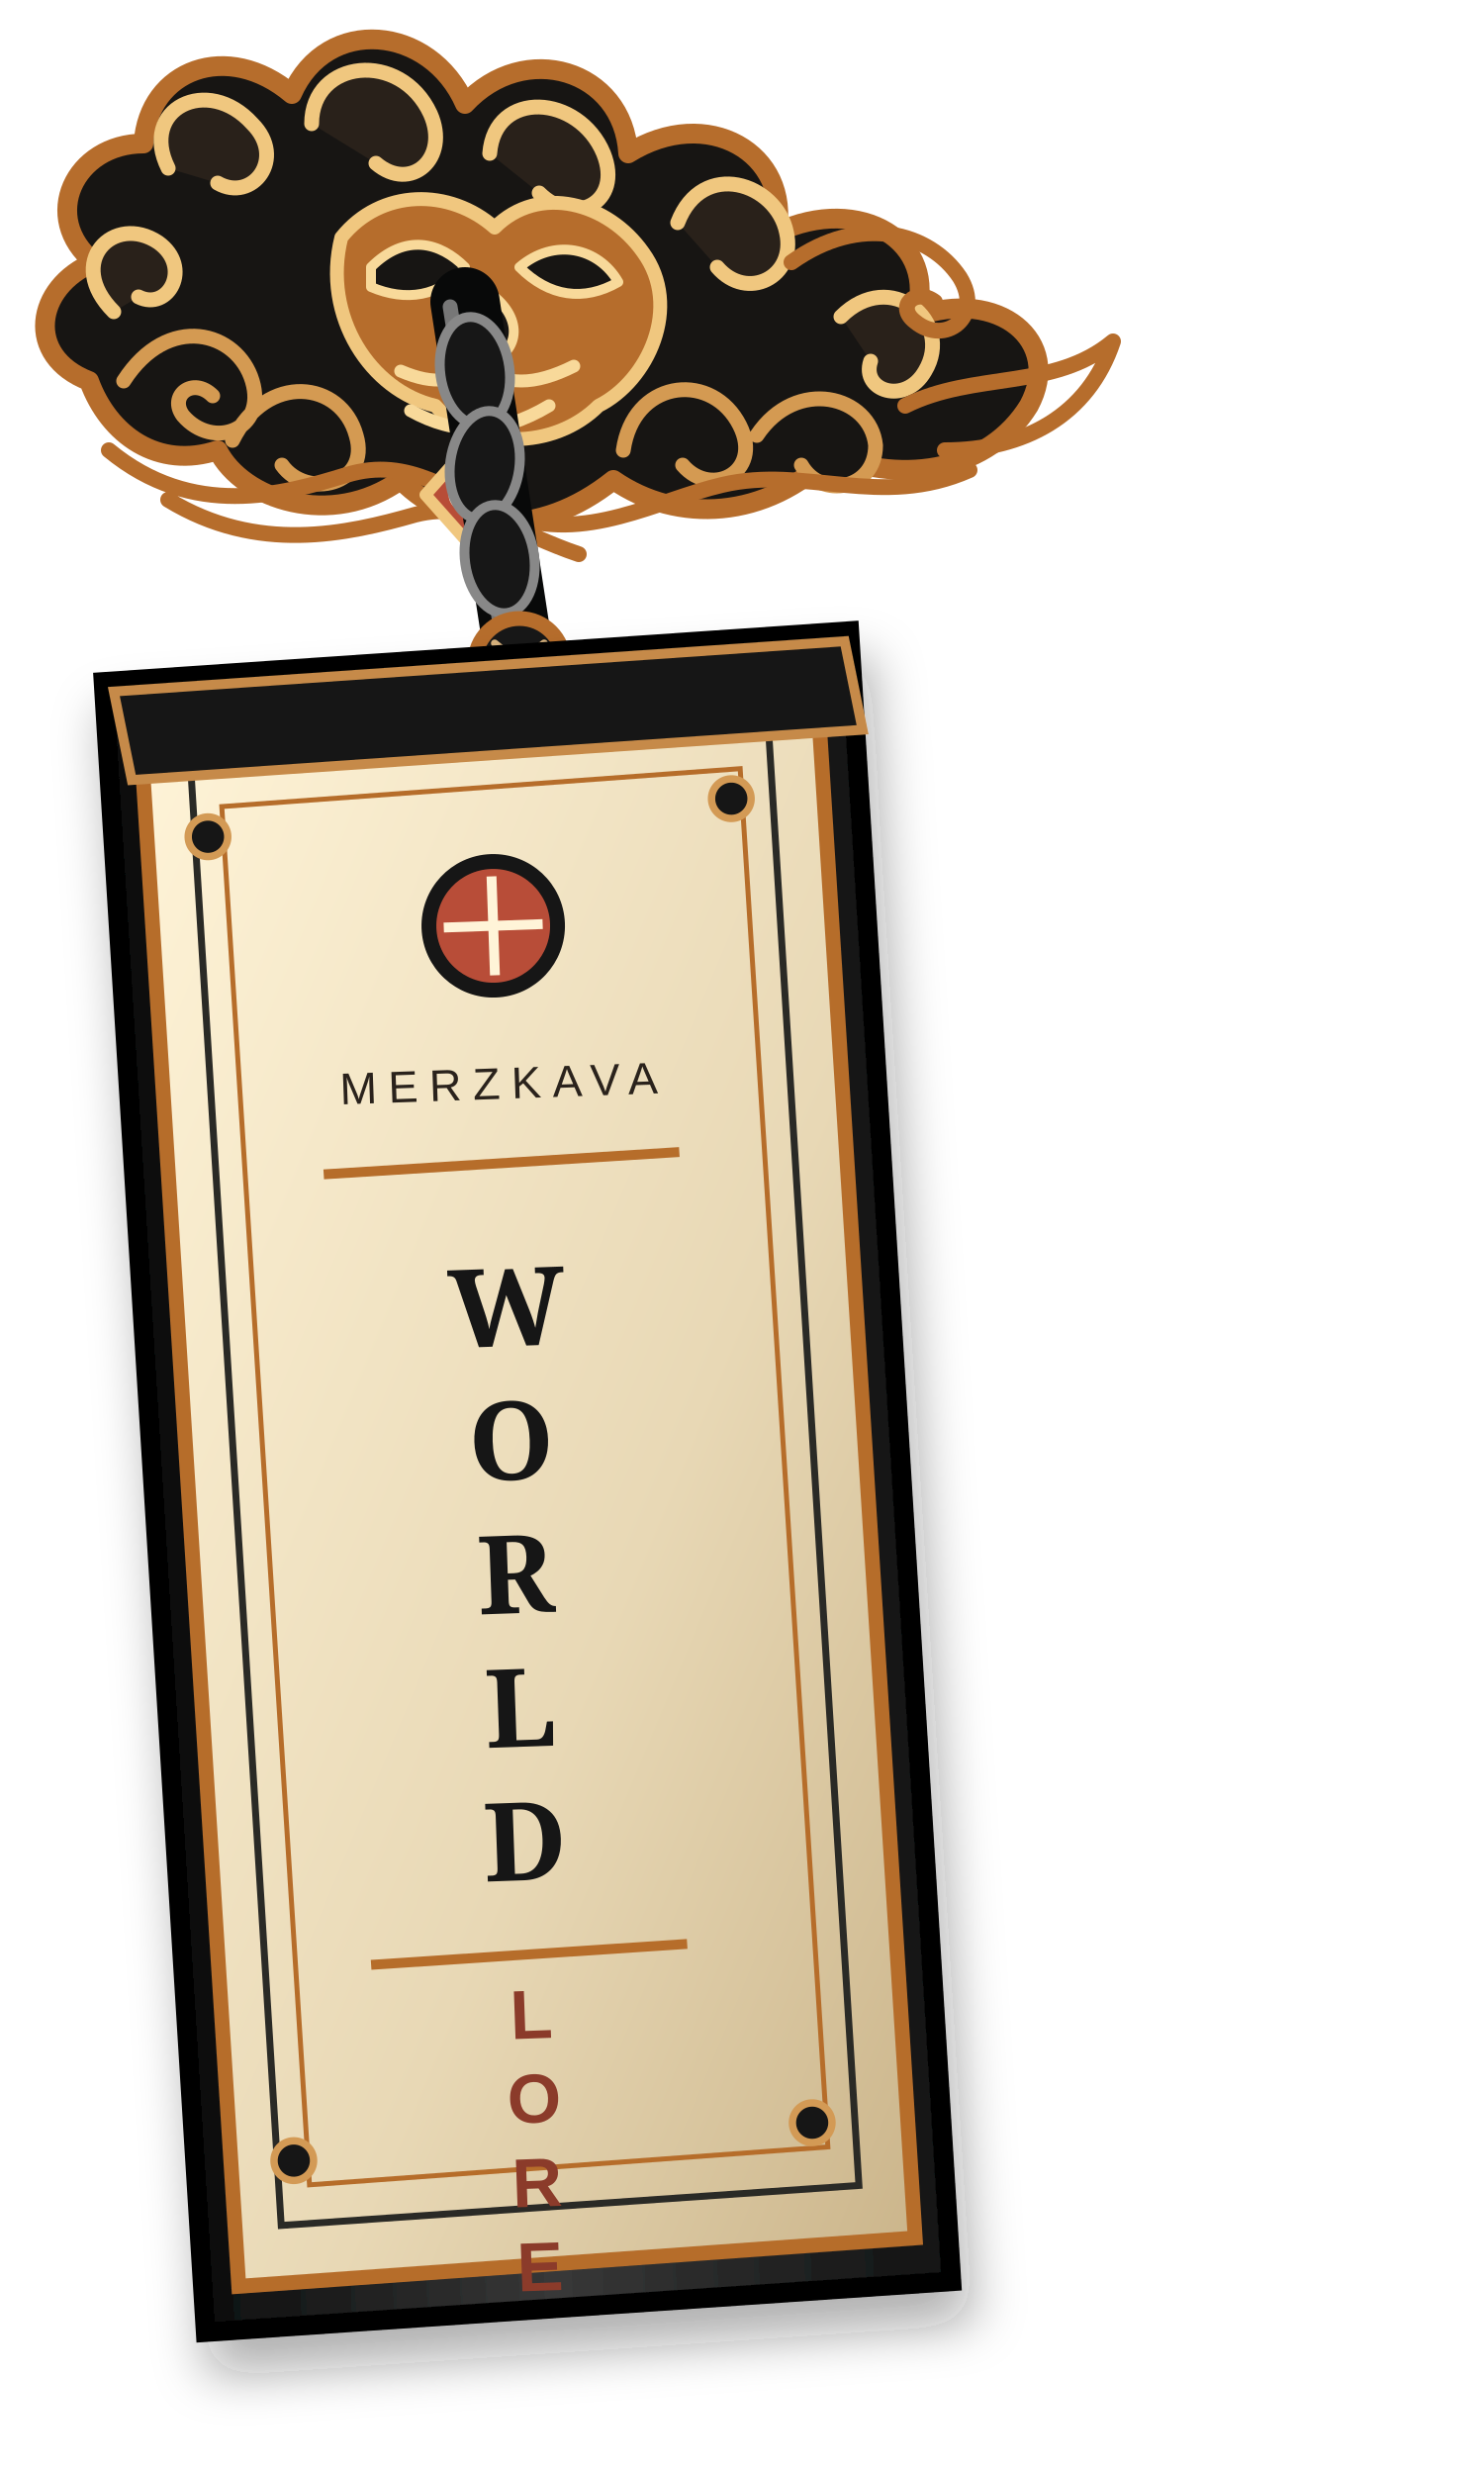
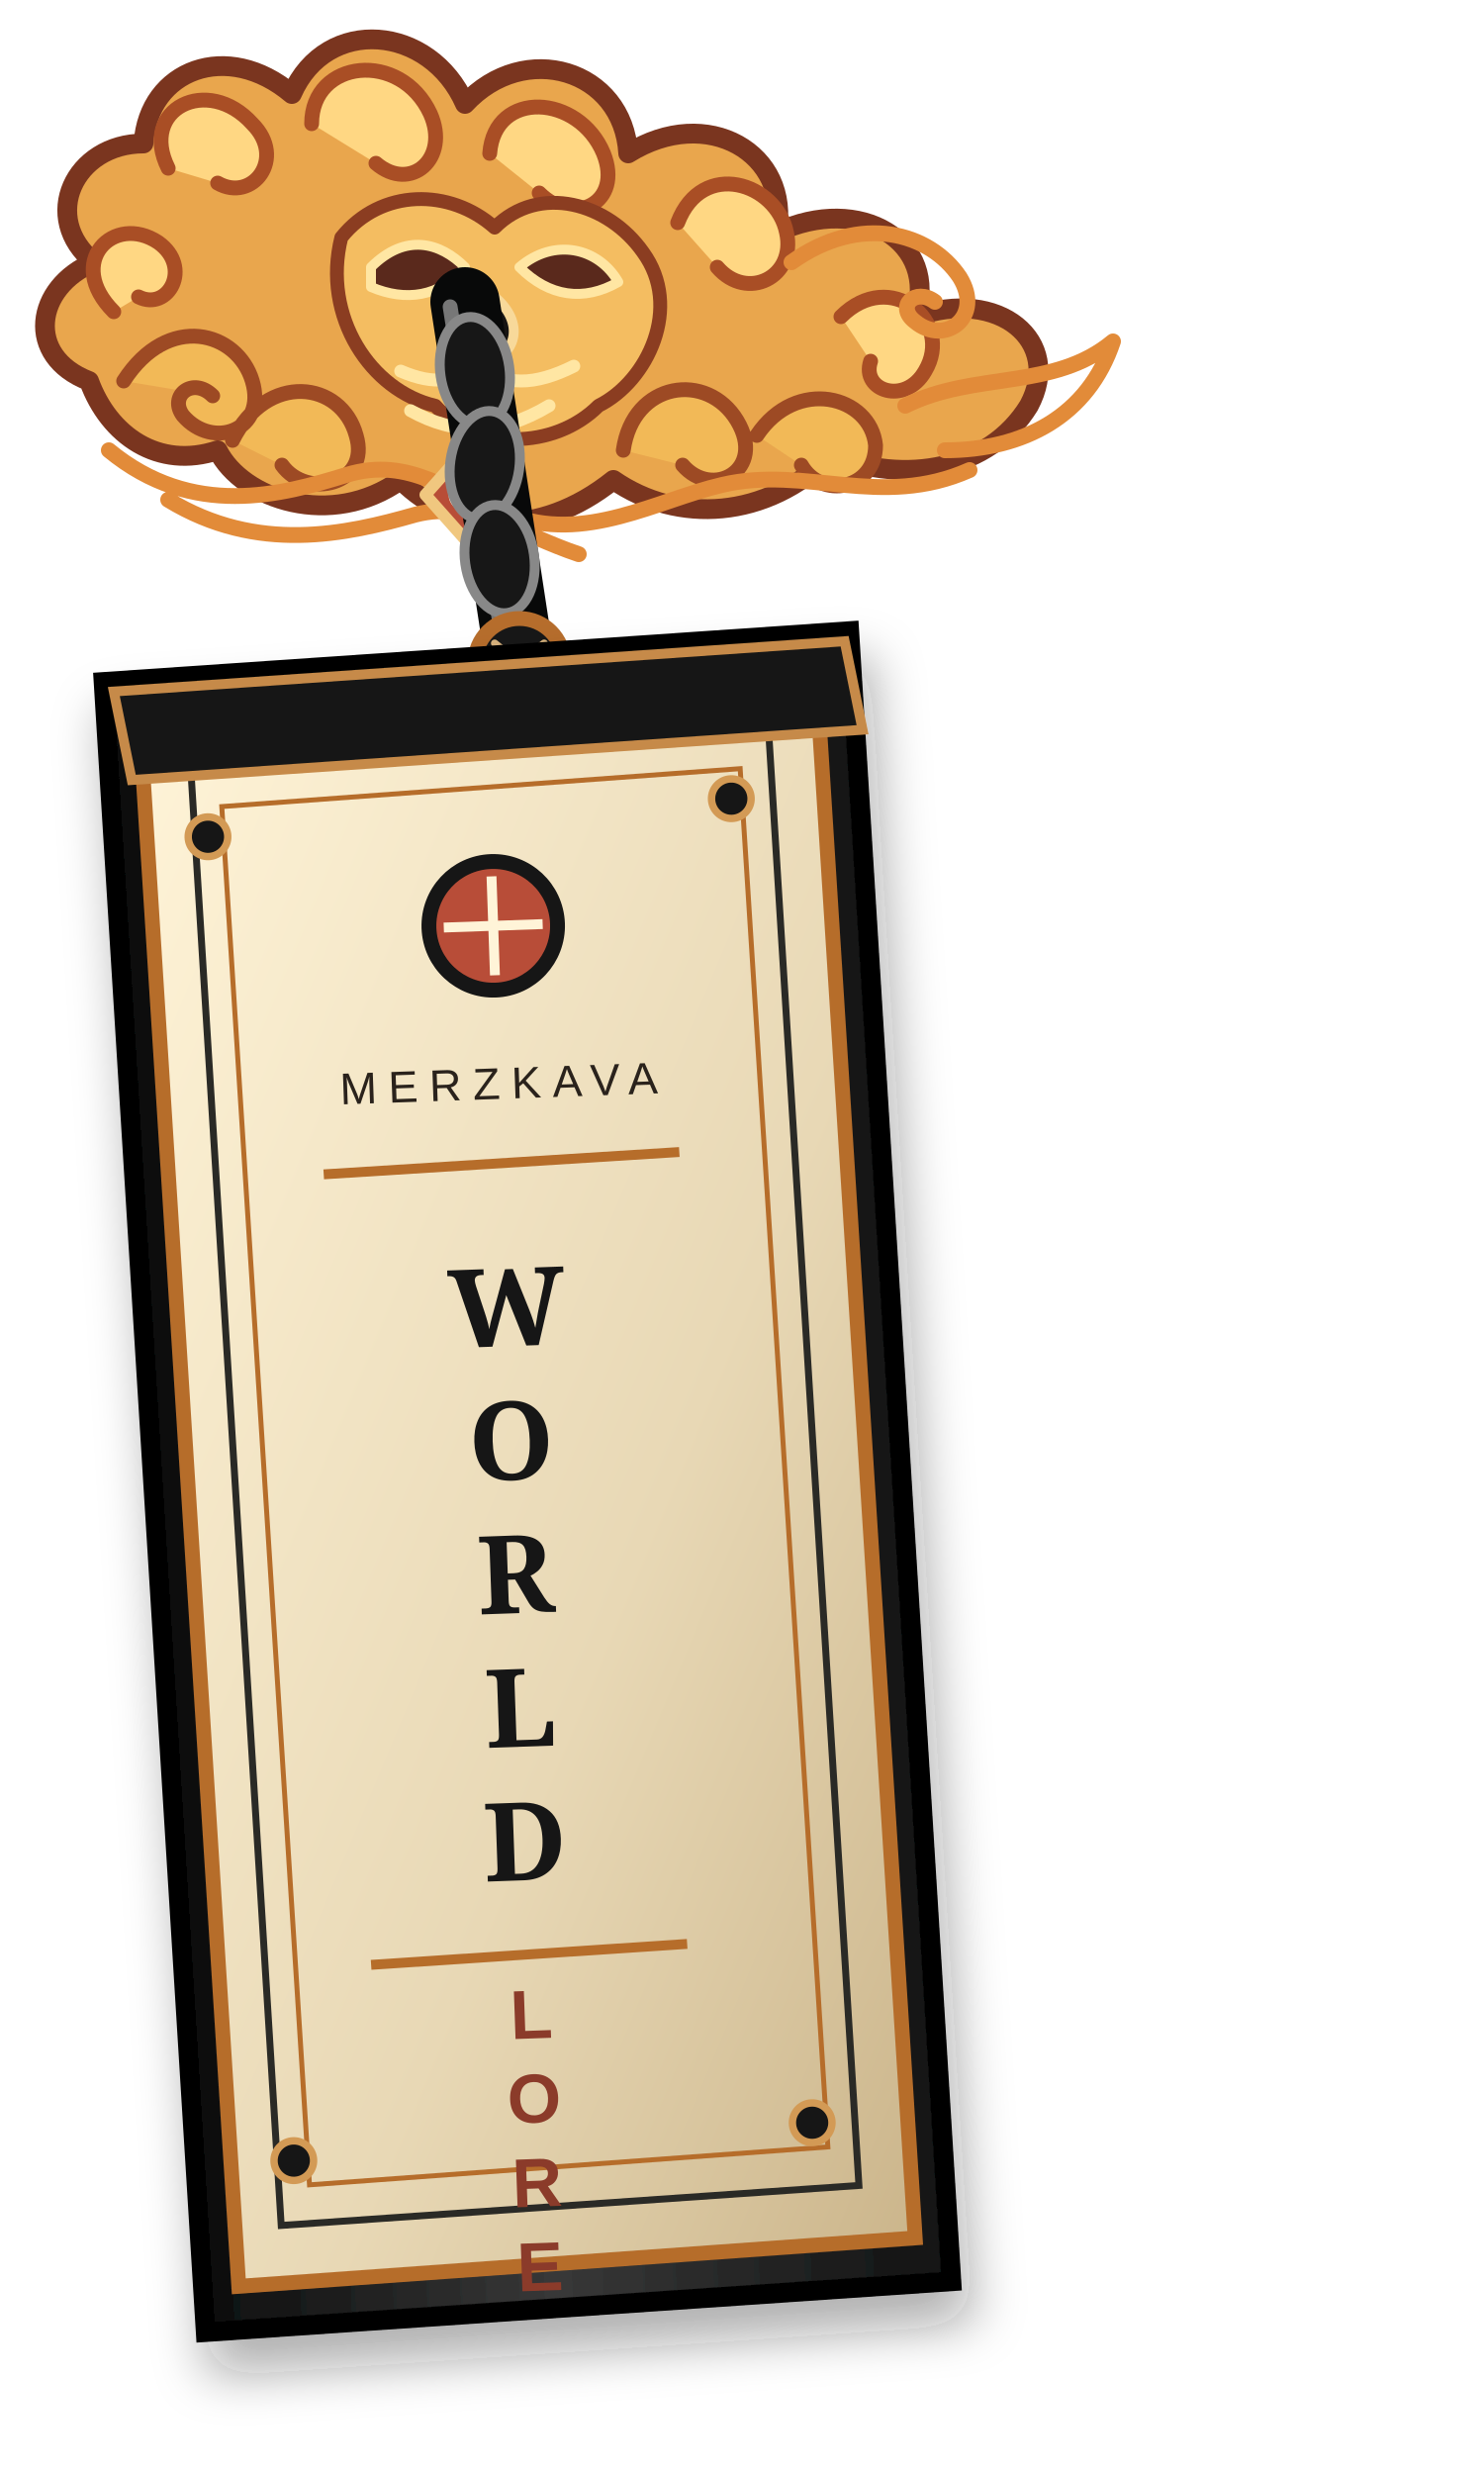
<svg xmlns="http://www.w3.org/2000/svg" width="300" height="500" viewBox="0 0 300 500" role="img" aria-labelledby="title">
  <defs>
    <linearGradient id="paper" x1="0" y1="0" x2="1" y2="1">
      <stop stop-color="#FFF4D8" />
      <stop offset=".6" stop-color="#E8D8B5" />
      <stop offset="1" stop-color="#CBB58B" />
    </linearGradient>
    <linearGradient id="iron" x1="0" y1="0" x2="1" y2="0">
      <stop stop-color="#080909" />
      <stop offset=".5" stop-color="#383838" />
      <stop offset="1" stop-color="#111212" />
    </linearGradient>
    <filter id="shadow" x="-30%" y="-20%" width="170%" height="160%">
      <feDropShadow dx="2" dy="7" stdDeviation="5" flood-color="#151515" flood-opacity=".34" />
    </filter>
  </defs>
  <g stroke-linecap="round" stroke-linejoin="round">
-     <path d="M18 77 C5 72 7 58 19 53 C8 44 15 29 29 29 C30 14 46 8 59 19  C66 3 87 5 94 21 C106 8 126 14 127 31 C143 21 160 31 157 47  C174 39 190 49 185 64 C202 58 215 69 208 82  C200 95 183 98 168 92 C155 105 137 106 124 97  C109 109 92 108 81 97 C67 107 49 101 44 91 C32 95 22 88 18 77 Z" fill="#171513" stroke="#B66D2C" stroke-width="4" />
-     <path d="M23 63 C13 53 23 43 32 49 C39 54 34 63 28 60  M34 34 C28 22 42 15 51 25 C58 32 51 41 44 37  M63 25 C63 12 81 10 87 23 C91 32 83 39 76 33  M99 31 C100 18 117 19 122 31 C126 41 116 46 109 39  M137 45 C142 32 157 37 159 47 C161 56 151 61 145 54  M170 64 C180 54 193 65 187 75 C183 82 174 79 176 73" fill="#29211A" stroke="#F0C77F" stroke-width="3" />
-     <path d="M69 48 C77 38 91 38 100 46 C109 37 123 41 130 51  C138 62 131 77 121 82 C112 91 96 91 88 82 C75 79 65 64 69 48 Z" fill="#B66D2C" stroke="#F0C77F" stroke-width="2.8" />
-     <path d="M75 54 C82 47 89 49 94 54 C89 60 82 61 75 58 Z  M105 54 C112 48 121 50 125 57 C118 61 111 60 105 54 Z" fill="#171513" stroke="#F8D99A" stroke-width="2" />
+     <path d="M18 77 C5 72 7 58 19 53 C8 44 15 29 29 29 C30 14 46 8 59 19  C66 3 87 5 94 21 C106 8 126 14 127 31 C143 21 160 31 157 47  C174 39 190 49 185 64 C202 58 215 69 208 82  C200 95 183 98 168 92 C155 105 137 106 124 97  C109 109 92 108 81 97 C67 107 49 101 44 91 C32 95 22 88 18 77 Z" fill="#E9A64D" stroke="#7A351F" stroke-width="4" />
+     <path d="M23 63 C13 53 23 43 32 49 C39 54 34 63 28 60  M34 34 C28 22 42 15 51 25 C58 32 51 41 44 37  M63 25 C63 12 81 10 87 23 C91 32 83 39 76 33  M99 31 C100 18 117 19 122 31 C126 41 116 46 109 39  M137 45 C142 32 157 37 159 47 C161 56 151 61 145 54  M170 64 C180 54 193 65 187 75 C183 82 174 79 176 73" fill="#FFD783" stroke="#A94E25" stroke-width="3" />
+     <path d="M69 48 C77 38 91 38 100 46 C109 37 123 41 130 51  C138 62 131 77 121 82 C112 91 96 91 88 82 C75 79 65 64 69 48 Z" fill="#F4BD61" stroke="#8B3D21" stroke-width="2.8" />
+     <path d="M75 54 C82 47 89 49 94 54 C89 60 82 61 75 58 Z  M105 54 C112 48 121 50 125 57 C118 61 111 60 105 54 Z" fill="#5A291C" stroke="#FFE6A3" stroke-width="2" />
    <path d="M95 60 C88 65 89 72 97 74 C105 72 106 65 100 60 Z" fill="#171513" stroke="#F8D99A" stroke-width="2" />
-     <path d="M81 75 C88 78 92 77 97 74 C102 78 108 78 116 74  M83 83 C92 88 101 88 111 82" fill="none" stroke="#F8D99A" stroke-width="2.6" />
-     <path d="M25 77 C34 63 48 67 51 77 C54 87 43 91 37 84 C34 80 39 76 43 80  M47 89 C54 75 69 77 72 88 C75 98 62 101 57 94  M126 91 C128 77 143 75 149 85 C155 95 144 101 138 94  M153 88 C161 76 176 80 177 90 C177 99 166 101 162 94" fill="#171513" stroke="#D49A52" stroke-width="3" />
-     <path d="M22 91 C39 105 57 100 70 96 C83 92 91 100 103 104  C118 110 133 101 146 98 C163 94 178 103 196 95  M34 101 C52 112 70 108 84 104 C96 101 105 108 117 112  M160 53 C174 43 188 47 194 56 C199 64 191 70 185 65  C181 62 185 58 189 61  M183 82 C197 75 213 79 225 69 C220 84 207 91 191 91" fill="none" stroke="#B66D2C" stroke-width="3.2" />
+     <path d="M81 75 C88 78 92 77 97 74 C102 78 108 78 116 74  M83 83 C92 88 101 88 111 82" fill="none" stroke="#FFE6A3" stroke-width="2.6" />
+     <path d="M25 77 C34 63 48 67 51 77 C54 87 43 91 37 84 C34 80 39 76 43 80  M47 89 C54 75 69 77 72 88 C75 98 62 101 57 94  M126 91 C128 77 143 75 149 85 C155 95 144 101 138 94  M153 88 C161 76 176 80 177 90 C177 99 166 101 162 94" fill="#F2B957" stroke="#9D4A24" stroke-width="3" />
+     <path d="M22 91 C39 105 57 100 70 96 C83 92 91 100 103 104  C118 110 133 101 146 98 C163 94 178 103 196 95  M34 101 C52 112 70 108 84 104 C96 101 105 108 117 112  M160 53 C174 43 188 47 194 56 C199 64 191 70 185 65  C181 62 185 58 189 61  M183 82 C197 75 213 79 225 69 C220 84 207 91 191 91" fill="none" stroke="#E28B39" stroke-width="3.2" />
    <path d="M94 91 l8 9 -8 9 -8 -9 Z" fill="#B84D37" stroke="#F0C77F" stroke-width="2.4" />
    <circle cx="94" cy="100" r="3.3" fill="#FFF4D8" />
  </g>
  <g stroke-linecap="round" stroke-linejoin="round">
    <path d="M94 61 L105 133" fill="none" stroke="#080909" stroke-width="14" />
    <path d="M91 62 L102 132" fill="none" stroke="#777" stroke-width="3" />
    <g fill="#171717" stroke="#888" stroke-width="2">
      <ellipse cx="96" cy="75" rx="7" ry="11" transform="rotate(-8 96 75)" />
      <ellipse cx="98" cy="94" rx="7" ry="11" transform="rotate(8 98 94)" />
      <ellipse cx="101" cy="113" rx="7" ry="11" transform="rotate(-8 101 113)" />
    </g>
    <circle cx="105" cy="134" r="9" fill="#171717" stroke="#B66D2C" stroke-width="3" />
    <path d="M100 130 L110 138 M110 130 L100 138" stroke="#D7B27D" stroke-width="1.5" />
  </g>
  <g transform="rotate(-2 105 310)" filter="url(#shadow)">
    <path d="M27 135 L178 130 L187 464 L36 469 Z" fill="url(#iron)" stroke="#050505" stroke-width="4" />
    <path d="M34 143 L171 138 L180 455 L43 460 Z" fill="url(#paper)" stroke="#B66D2C" stroke-width="3" />
    <path d="M44 153 L161 149 L169 444 L52 448 Z" fill="none" stroke="#2A2925" stroke-width="1.4" />
    <path d="M50 161 L155 157 L163 436 L58 440 Z" fill="none" stroke="#B66D2C" stroke-width="1" />
    <path d="M29 137 L177 132 L180 150 L32 155 Z" fill="#171717" stroke="#C68A48" stroke-width="2" />
    <circle cx="47" cy="167" r="4" fill="#151515" stroke="#D39A55" stroke-width="1.5" />
    <circle cx="153" cy="163" r="4" fill="#151515" stroke="#D39A55" stroke-width="1.5" />
    <circle cx="55" cy="435" r="4" fill="#151515" stroke="#D39A55" stroke-width="1.5" />
    <circle cx="160" cy="431" r="4" fill="#151515" stroke="#D39A55" stroke-width="1.5" />
    <circle cx="104" cy="187" r="13" fill="#B84D37" stroke="#151515" stroke-width="3" />
    <path d="M104 177 V197 M94 187 H114" stroke="#FFF4D8" stroke-width="2" />
    <text x="104" y="222" fill="#29231B" text-anchor="middle" font-family="Arial,sans-serif" font-size="9" letter-spacing="2.3">MERZKAVA</text>
    <path d="M68 236 L140 234" stroke="#B66D2C" stroke-width="2" />
    <g fill="#171717" text-anchor="middle" font-family="Georgia,serif" font-size="22" font-weight="700">
      <text x="104" y="272">W</text>
      <text x="104" y="299">O</text>
      <text x="104" y="326">R</text>
      <text x="104" y="353">L</text>
      <text x="104" y="380">D</text>
    </g>
    <path d="M72 396 L136 394" stroke="#B66D2C" stroke-width="2" />
    <g fill="#8B3B2B" text-anchor="middle" font-family="Arial,sans-serif" font-size="14" font-weight="700">
      <text x="104" y="412">L</text>
      <text x="104" y="429">O</text>
      <text x="104" y="446">R</text>
      <text x="104" y="463">E</text>
    </g>
  </g>
</svg>
